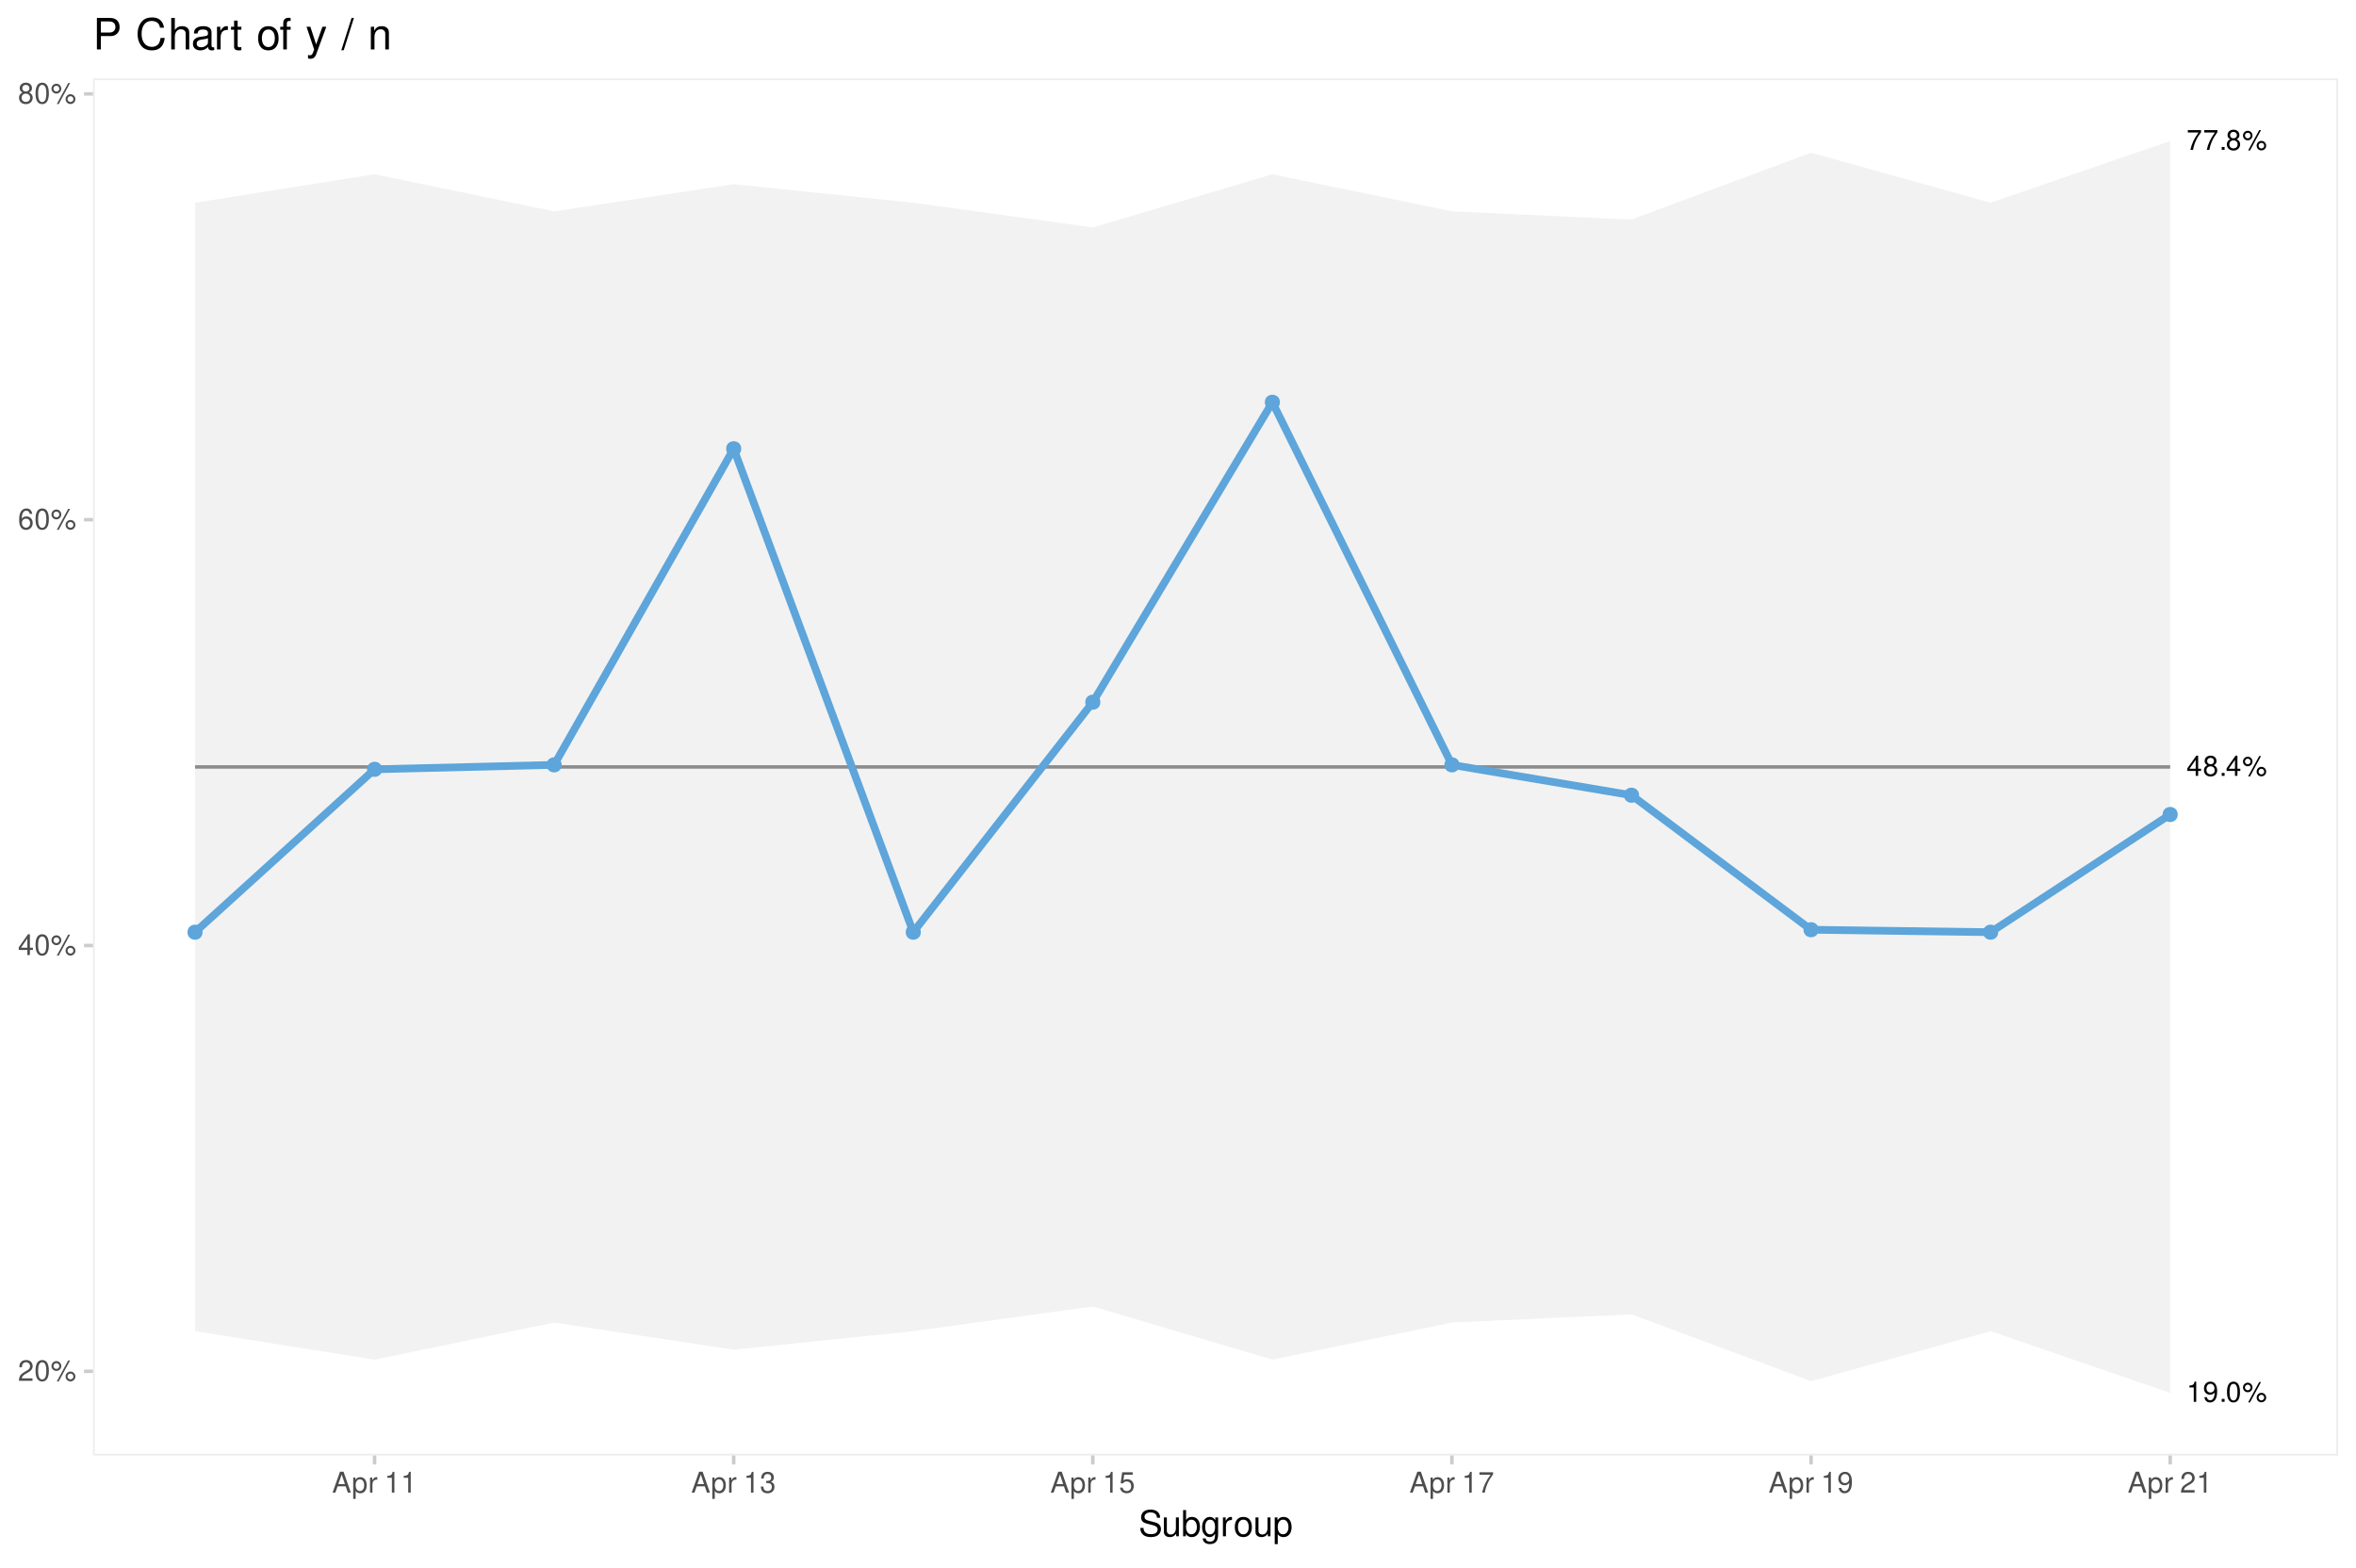
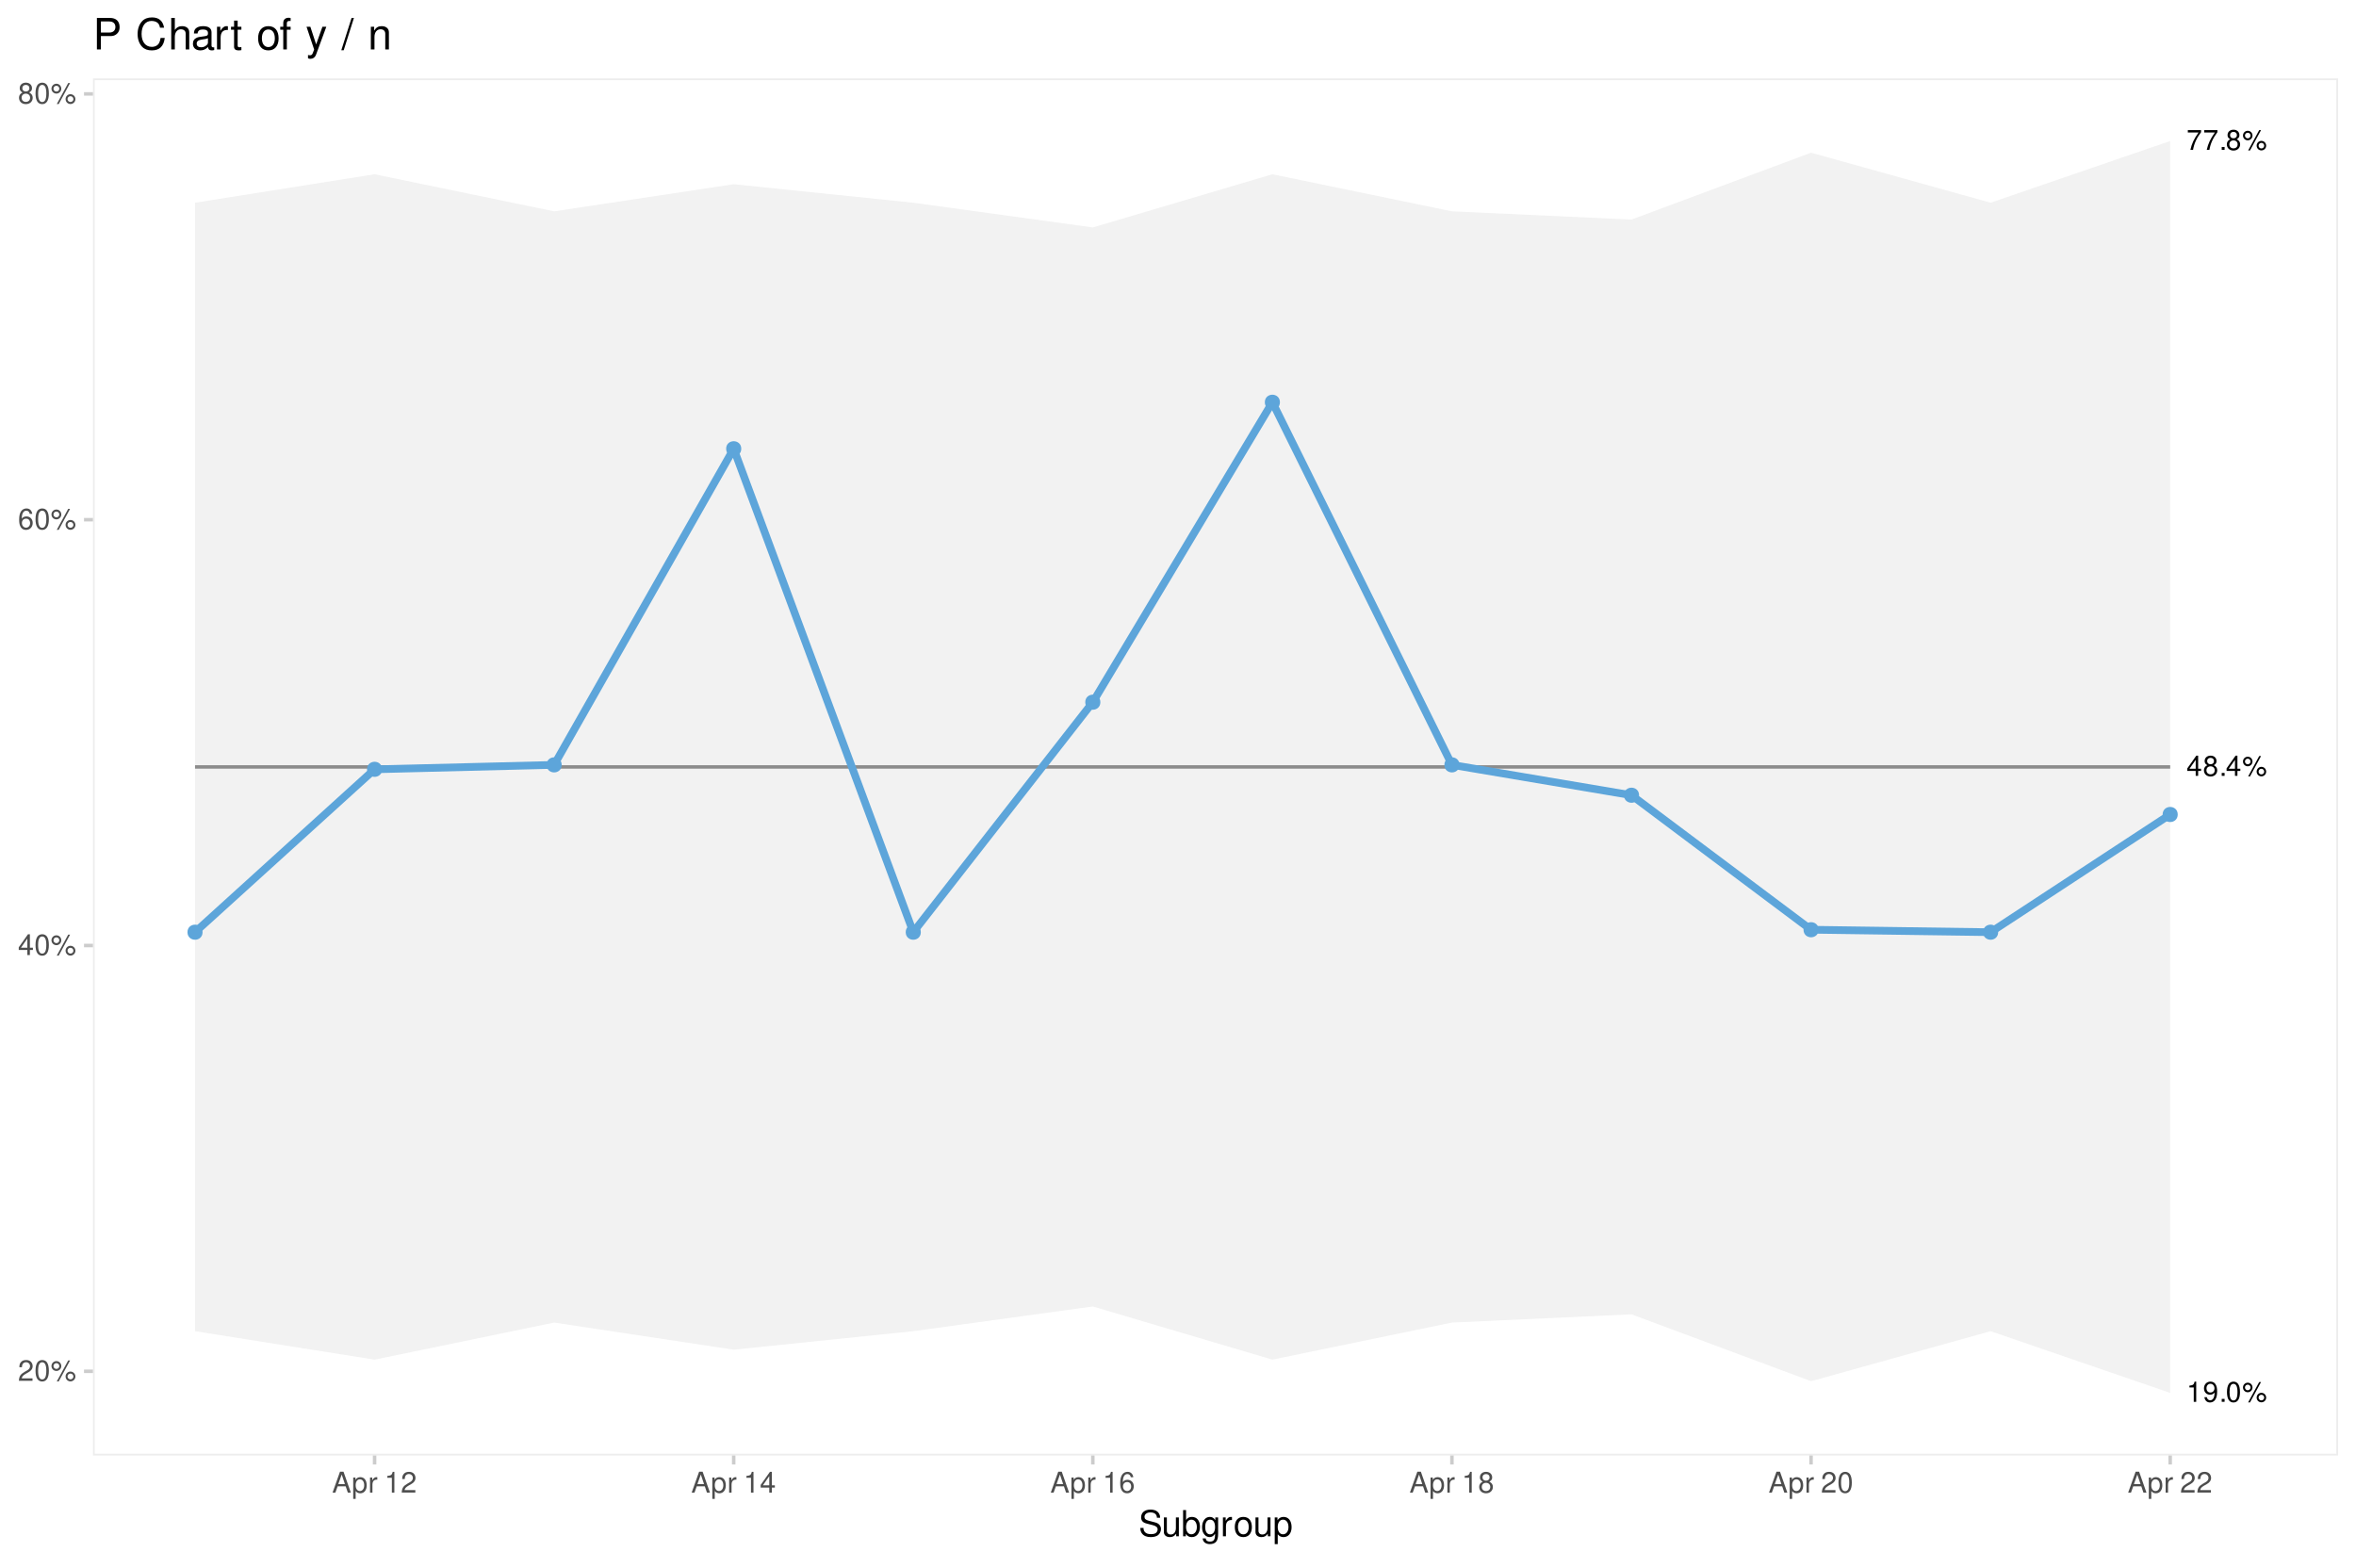
<svg xmlns="http://www.w3.org/2000/svg" xmlns:xlink="http://www.w3.org/1999/xlink" width="720pt" height="479pt" viewBox="0 0 720 479">
  <defs>
    <g>
      <g id="glyph-0-0">
        <path d="M 2.203 -4.391 L 2.203 0 L 2.953 0 L 2.953 -6.172 L 2.469 -6.172 C 2.203 -5.219 2.031 -5.094 0.875 -4.938 L 0.875 -4.391 Z M 2.203 -4.391 " />
      </g>
      <g id="glyph-0-1">
        <path d="M 0.453 -1.406 C 0.594 -0.406 1.25 0.203 2.172 0.203 C 2.844 0.203 3.438 -0.125 3.797 -0.688 C 4.172 -1.281 4.344 -2.031 4.344 -3.156 C 4.344 -4.203 4.188 -4.859 3.828 -5.406 C 3.5 -5.906 2.969 -6.172 2.297 -6.172 C 1.156 -6.172 0.328 -5.312 0.328 -4.109 C 0.328 -2.984 1.094 -2.172 2.188 -2.172 C 2.75 -2.172 3.188 -2.375 3.562 -2.844 C 3.562 -1.312 3.078 -0.469 2.219 -0.469 C 1.688 -0.469 1.328 -0.812 1.203 -1.406 Z M 2.297 -5.516 C 3 -5.516 3.531 -4.922 3.531 -4.125 C 3.531 -3.375 3.016 -2.844 2.266 -2.844 C 1.547 -2.844 1.094 -3.359 1.094 -4.172 C 1.094 -4.953 1.594 -5.516 2.297 -5.516 Z M 2.297 -5.516 " />
      </g>
      <g id="glyph-0-2">
        <path d="M 1.625 -0.891 L 0.75 -0.891 L 0.75 0 L 1.625 0 Z M 1.625 -0.891 " />
      </g>
      <g id="glyph-0-3">
        <path d="M 2.344 -6.172 C 1.781 -6.172 1.266 -5.906 0.953 -5.5 C 0.562 -4.953 0.359 -4.125 0.359 -2.984 C 0.359 -0.906 1.047 0.203 2.344 0.203 C 3.625 0.203 4.328 -0.906 4.328 -2.938 C 4.328 -4.125 4.141 -4.938 3.734 -5.5 C 3.422 -5.922 2.922 -6.172 2.344 -6.172 Z M 2.344 -5.5 C 3.156 -5.5 3.562 -4.672 3.562 -3 C 3.562 -1.25 3.172 -0.422 2.328 -0.422 C 1.531 -0.422 1.141 -1.281 1.141 -2.984 C 1.141 -4.672 1.531 -5.5 2.344 -5.5 Z M 2.344 -5.5 " />
      </g>
      <g id="glyph-0-4">
        <path d="M 1.703 -5.844 C 0.891 -5.844 0.25 -5.188 0.25 -4.391 C 0.25 -3.578 0.891 -2.922 1.703 -2.922 C 2.5 -2.922 3.156 -3.578 3.156 -4.375 C 3.156 -5.203 2.516 -5.844 1.703 -5.844 Z M 1.703 -5.25 C 2.188 -5.25 2.562 -4.859 2.562 -4.375 C 2.562 -3.906 2.172 -3.531 1.703 -3.531 C 1.234 -3.531 0.844 -3.906 0.844 -4.391 C 0.844 -4.859 1.219 -5.25 1.703 -5.25 Z M 5.203 -6.047 L 1.828 0.172 L 2.391 0.172 L 5.766 -6.047 Z M 5.875 -2.75 C 5.062 -2.75 4.422 -2.094 4.422 -1.297 C 4.422 -0.484 5.062 0.156 5.875 0.156 C 6.672 0.156 7.328 -0.484 7.328 -1.281 C 7.328 -2.094 6.688 -2.75 5.875 -2.75 Z M 5.875 -2.156 C 6.359 -2.156 6.734 -1.766 6.734 -1.281 C 6.734 -0.812 6.344 -0.438 5.875 -0.438 C 5.391 -0.438 5.016 -0.812 5.016 -1.297 C 5.016 -1.766 5.391 -2.156 5.875 -2.156 Z M 5.875 -2.156 " />
      </g>
      <g id="glyph-0-5">
        <path d="M 4.438 -6.047 L 0.391 -6.047 L 0.391 -5.312 L 3.656 -5.312 C 2.219 -3.25 1.625 -1.984 1.172 0 L 1.984 0 C 2.312 -1.938 3.078 -3.594 4.438 -5.422 Z M 4.438 -6.047 " />
      </g>
      <g id="glyph-0-6">
        <path d="M 3.328 -3.25 C 3.969 -3.641 4.156 -3.938 4.156 -4.516 C 4.156 -5.5 3.422 -6.172 2.344 -6.172 C 1.281 -6.172 0.531 -5.5 0.531 -4.531 C 0.531 -3.938 0.719 -3.641 1.344 -3.25 C 0.656 -2.906 0.312 -2.391 0.312 -1.719 C 0.312 -0.594 1.141 0.203 2.344 0.203 C 3.547 0.203 4.375 -0.594 4.375 -1.719 C 4.375 -2.391 4.031 -2.906 3.328 -3.25 Z M 2.344 -5.5 C 2.984 -5.5 3.391 -5.125 3.391 -4.5 C 3.391 -3.922 2.984 -3.547 2.344 -3.547 C 1.703 -3.547 1.297 -3.922 1.297 -4.516 C 1.297 -5.125 1.703 -5.5 2.344 -5.5 Z M 2.344 -2.906 C 3.094 -2.906 3.609 -2.422 3.609 -1.703 C 3.609 -0.953 3.109 -0.469 2.328 -0.469 C 1.594 -0.469 1.078 -0.969 1.078 -1.688 C 1.078 -2.422 1.594 -2.906 2.344 -2.906 Z M 2.344 -2.906 " />
      </g>
      <g id="glyph-0-7">
        <path d="M 2.797 -1.5 L 2.797 0 L 3.547 0 L 3.547 -1.5 L 4.438 -1.5 L 4.438 -2.172 L 3.547 -2.172 L 3.547 -6.172 L 2.984 -6.172 L 0.234 -2.281 L 0.234 -1.5 Z M 2.797 -2.172 L 0.891 -2.172 L 2.797 -4.891 Z M 2.797 -2.172 " />
      </g>
      <g id="glyph-1-0">
        <path d="M 4.453 -0.766 L 1.172 -0.766 C 1.25 -1.297 1.531 -1.625 2.297 -2.094 L 3.172 -2.594 C 4.047 -3.062 4.5 -3.719 4.5 -4.5 C 4.5 -5.031 4.281 -5.531 3.922 -5.875 C 3.547 -6.203 3.094 -6.359 2.5 -6.359 C 1.703 -6.359 1.125 -6.078 0.781 -5.531 C 0.547 -5.203 0.453 -4.797 0.438 -4.156 L 1.219 -4.156 C 1.234 -4.594 1.297 -4.844 1.406 -5.062 C 1.594 -5.438 2 -5.688 2.469 -5.688 C 3.172 -5.688 3.703 -5.172 3.703 -4.484 C 3.703 -3.969 3.406 -3.531 2.859 -3.219 L 2.047 -2.75 C 0.75 -2 0.375 -1.406 0.297 -0.016 L 4.453 -0.016 Z M 4.453 -0.766 " />
      </g>
      <g id="glyph-1-1">
        <path d="M 2.422 -6.359 C 1.844 -6.359 1.312 -6.094 0.984 -5.672 C 0.578 -5.109 0.375 -4.25 0.375 -3.078 C 0.375 -0.938 1.078 0.203 2.422 0.203 C 3.734 0.203 4.453 -0.938 4.453 -3.031 C 4.453 -4.25 4.266 -5.078 3.859 -5.672 C 3.531 -6.109 3.016 -6.359 2.422 -6.359 Z M 2.422 -5.672 C 3.25 -5.672 3.672 -4.828 3.672 -3.094 C 3.672 -1.281 3.266 -0.438 2.406 -0.438 C 1.578 -0.438 1.172 -1.312 1.172 -3.062 C 1.172 -4.828 1.578 -5.672 2.422 -5.672 Z M 2.422 -5.672 " />
      </g>
      <g id="glyph-1-2">
        <path d="M 1.75 -6.031 C 0.922 -6.031 0.25 -5.344 0.25 -4.516 C 0.25 -3.688 0.922 -3.016 1.766 -3.016 C 2.578 -3.016 3.25 -3.688 3.25 -4.5 C 3.25 -5.359 2.594 -6.031 1.75 -6.031 Z M 1.75 -5.406 C 2.25 -5.406 2.641 -5.016 2.641 -4.516 C 2.641 -4.031 2.25 -3.641 1.766 -3.641 C 1.266 -3.641 0.859 -4.031 0.859 -4.516 C 0.859 -5.016 1.266 -5.406 1.75 -5.406 Z M 5.359 -6.234 L 1.875 0.172 L 2.469 0.172 L 5.938 -6.234 Z M 6.047 -2.828 C 5.219 -2.828 4.562 -2.156 4.562 -1.344 C 4.562 -0.5 5.219 0.172 6.062 0.172 C 6.875 0.172 7.562 -0.5 7.562 -1.312 C 7.562 -2.156 6.891 -2.828 6.047 -2.828 Z M 6.047 -2.219 C 6.547 -2.219 6.953 -1.828 6.953 -1.312 C 6.953 -0.844 6.547 -0.453 6.062 -0.453 C 5.562 -0.453 5.156 -0.844 5.156 -1.344 C 5.156 -1.828 5.562 -2.219 6.047 -2.219 Z M 6.047 -2.219 " />
      </g>
      <g id="glyph-1-3">
        <path d="M 2.875 -1.547 L 2.875 0 L 3.656 0 L 3.656 -1.547 L 4.578 -1.547 L 4.578 -2.234 L 3.656 -2.234 L 3.656 -6.359 L 3.078 -6.359 L 0.25 -2.359 L 0.25 -1.547 Z M 2.875 -2.234 L 0.922 -2.234 L 2.875 -5.047 Z M 2.875 -2.234 " />
      </g>
      <g id="glyph-1-4">
        <path d="M 4.375 -4.703 C 4.234 -5.75 3.562 -6.359 2.609 -6.359 C 1.922 -6.359 1.312 -6.031 0.938 -5.453 C 0.547 -4.828 0.375 -4.062 0.375 -2.906 C 0.375 -1.828 0.531 -1.156 0.906 -0.594 C 1.234 -0.078 1.781 0.203 2.469 0.203 C 3.656 0.203 4.516 -0.688 4.516 -1.922 C 4.516 -3.094 3.719 -3.922 2.609 -3.922 C 1.984 -3.922 1.5 -3.688 1.172 -3.234 C 1.172 -4.797 1.672 -5.672 2.562 -5.672 C 3.109 -5.672 3.484 -5.328 3.609 -4.703 Z M 2.5 -3.234 C 3.25 -3.234 3.719 -2.703 3.719 -1.859 C 3.719 -1.062 3.188 -0.484 2.484 -0.484 C 1.766 -0.484 1.219 -1.094 1.219 -1.906 C 1.219 -2.688 1.734 -3.234 2.5 -3.234 Z M 2.5 -3.234 " />
      </g>
      <g id="glyph-1-5">
        <path d="M 3.438 -3.359 C 4.094 -3.75 4.297 -4.062 4.297 -4.656 C 4.297 -5.672 3.531 -6.359 2.422 -6.359 C 1.312 -6.359 0.547 -5.672 0.547 -4.672 C 0.547 -4.062 0.75 -3.75 1.391 -3.359 C 0.672 -2.984 0.328 -2.469 0.328 -1.766 C 0.328 -0.609 1.172 0.203 2.422 0.203 C 3.656 0.203 4.516 -0.609 4.516 -1.766 C 4.516 -2.469 4.156 -2.984 3.438 -3.359 Z M 2.422 -5.672 C 3.078 -5.672 3.5 -5.281 3.5 -4.641 C 3.5 -4.047 3.062 -3.656 2.422 -3.656 C 1.766 -3.656 1.344 -4.047 1.344 -4.656 C 1.344 -5.281 1.766 -5.672 2.422 -5.672 Z M 2.422 -3 C 3.188 -3 3.719 -2.484 3.719 -1.75 C 3.719 -0.984 3.203 -0.484 2.406 -0.484 C 1.641 -0.484 1.125 -1 1.125 -1.734 C 1.125 -2.5 1.641 -3 2.422 -3 Z M 2.422 -3 " />
      </g>
      <g id="glyph-1-6">
        <path d="M 4.172 -1.922 L 4.828 0 L 5.75 0 L 3.5 -6.406 L 2.438 -6.406 L 0.156 0 L 1.016 0 L 1.703 -1.922 Z M 3.938 -2.609 L 1.906 -2.609 L 2.953 -5.531 Z M 3.938 -2.609 " />
      </g>
      <g id="glyph-1-7">
        <path d="M 0.469 1.922 L 1.219 1.922 L 1.219 -0.484 C 1.594 -0.016 2.031 0.203 2.625 0.203 C 3.828 0.203 4.594 -0.75 4.594 -2.219 C 4.594 -3.781 3.844 -4.734 2.625 -4.734 C 2 -4.734 1.5 -4.453 1.156 -3.922 L 1.156 -4.609 L 0.469 -4.609 Z M 2.5 -4.062 C 3.312 -4.062 3.828 -3.344 3.828 -2.25 C 3.828 -1.203 3.297 -0.484 2.5 -0.484 C 1.719 -0.484 1.219 -1.188 1.219 -2.266 C 1.219 -3.359 1.719 -4.062 2.5 -4.062 Z M 2.5 -4.062 " />
      </g>
      <g id="glyph-1-8">
        <path d="M 0.609 -4.609 L 0.609 0 L 1.344 0 L 1.344 -2.391 C 1.359 -3.5 1.812 -4 2.828 -3.969 L 2.828 -4.719 C 2.703 -4.734 2.625 -4.734 2.547 -4.734 C 2.062 -4.734 1.703 -4.453 1.281 -3.781 L 1.281 -4.609 Z M 0.609 -4.609 " />
      </g>
      <g id="glyph-1-9">
</g>
      <g id="glyph-1-10">
        <path d="M 2.281 -4.531 L 2.281 0 L 3.047 0 L 3.047 -6.359 L 2.547 -6.359 C 2.266 -5.391 2.094 -5.25 0.891 -5.094 L 0.891 -4.531 Z M 2.281 -4.531 " />
-       </g>
-       <g id="glyph-1-11">
-         <path d="M 1.938 -2.922 L 2.359 -2.922 C 3.203 -2.922 3.656 -2.531 3.656 -1.766 C 3.656 -0.969 3.172 -0.484 2.375 -0.484 C 1.516 -0.484 1.109 -0.922 1.062 -1.844 L 0.281 -1.844 C 0.312 -1.344 0.406 -1 0.547 -0.719 C 0.875 -0.109 1.484 0.203 2.344 0.203 C 3.625 0.203 4.453 -0.578 4.453 -1.781 C 4.453 -2.594 4.141 -3.031 3.391 -3.297 C 3.969 -3.531 4.266 -3.969 4.266 -4.609 C 4.266 -5.703 3.547 -6.359 2.359 -6.359 C 1.109 -6.359 0.438 -5.656 0.406 -4.312 L 1.188 -4.312 C 1.203 -4.703 1.234 -4.922 1.328 -5.109 C 1.5 -5.469 1.891 -5.688 2.375 -5.688 C 3.062 -5.688 3.469 -5.266 3.469 -4.578 C 3.469 -4.141 3.312 -3.859 2.969 -3.719 C 2.766 -3.625 2.484 -3.594 1.938 -3.578 Z M 1.938 -2.922 " />
-       </g>
-       <g id="glyph-1-12">
-         <path d="M 4.188 -6.234 L 0.969 -6.234 L 0.5 -2.844 L 1.219 -2.844 C 1.578 -3.266 1.875 -3.422 2.359 -3.422 C 3.203 -3.422 3.719 -2.844 3.719 -1.922 C 3.719 -1.031 3.203 -0.484 2.359 -0.484 C 1.688 -0.484 1.266 -0.828 1.078 -1.531 L 0.312 -1.531 C 0.406 -1.016 0.5 -0.781 0.688 -0.547 C 1.031 -0.078 1.672 0.203 2.375 0.203 C 3.641 0.203 4.516 -0.719 4.516 -2.031 C 4.516 -3.266 3.688 -4.109 2.5 -4.109 C 2.062 -4.109 1.703 -4 1.344 -3.734 L 1.594 -5.469 L 4.188 -5.469 Z M 4.188 -6.234 " />
-       </g>
-       <g id="glyph-1-13">
-         <path d="M 4.578 -6.234 L 0.406 -6.234 L 0.406 -5.469 L 3.781 -5.469 C 2.281 -3.359 1.688 -2.047 1.219 0 L 2.047 0 C 2.391 -2 3.172 -3.719 4.578 -5.594 Z M 4.578 -6.234 " />
-       </g>
-       <g id="glyph-1-14">
-         <path d="M 0.469 -1.453 C 0.609 -0.406 1.281 0.203 2.234 0.203 C 2.922 0.203 3.547 -0.125 3.922 -0.703 C 4.297 -1.328 4.484 -2.109 4.484 -3.25 C 4.484 -4.328 4.312 -5 3.953 -5.562 C 3.609 -6.094 3.062 -6.359 2.375 -6.359 C 1.188 -6.359 0.328 -5.469 0.328 -4.234 C 0.328 -3.062 1.125 -2.25 2.25 -2.25 C 2.844 -2.25 3.281 -2.453 3.672 -2.938 C 3.672 -1.359 3.172 -0.484 2.281 -0.484 C 1.734 -0.484 1.359 -0.828 1.234 -1.453 Z M 2.359 -5.688 C 3.094 -5.688 3.641 -5.078 3.641 -4.25 C 3.641 -3.469 3.109 -2.922 2.344 -2.922 C 1.594 -2.922 1.125 -3.453 1.125 -4.297 C 1.125 -5.109 1.641 -5.688 2.359 -5.688 Z M 2.359 -5.688 " />
      </g>
      <g id="glyph-2-0">
        <path d="M 6.562 -5.672 C 6.562 -6.219 6.516 -6.375 6.344 -6.75 C 5.906 -7.672 4.969 -8.156 3.625 -8.156 C 1.859 -8.156 0.766 -7.25 0.766 -5.797 C 0.766 -4.812 1.281 -4.203 2.344 -3.922 L 4.328 -3.406 C 5.359 -3.141 5.812 -2.734 5.812 -2.094 C 5.812 -1.672 5.578 -1.234 5.234 -0.984 C 4.922 -0.766 4.406 -0.656 3.766 -0.656 C 2.875 -0.656 2.297 -0.859 1.906 -1.312 C 1.609 -1.672 1.484 -2.062 1.5 -2.547 L 0.531 -2.547 C 0.531 -1.812 0.688 -1.328 1 -0.891 C 1.547 -0.125 2.469 0.25 3.703 0.25 C 4.656 0.25 5.438 0.031 5.953 -0.359 C 6.484 -0.797 6.828 -1.5 6.828 -2.203 C 6.828 -3.188 6.219 -3.922 5.125 -4.219 L 3.109 -4.75 C 2.141 -5.016 1.797 -5.328 1.797 -5.938 C 1.797 -6.75 2.516 -7.297 3.594 -7.297 C 4.859 -7.297 5.578 -6.719 5.594 -5.672 Z M 6.562 -5.672 " />
      </g>
      <g id="glyph-2-1">
        <path d="M 5.297 0 L 5.297 -5.766 L 4.391 -5.766 L 4.391 -2.5 C 4.391 -1.312 3.766 -0.547 2.812 -0.547 C 2.094 -0.547 1.625 -0.984 1.625 -1.688 L 1.625 -5.766 L 0.719 -5.766 L 0.719 -1.312 C 0.719 -0.359 1.438 0.25 2.547 0.25 C 3.406 0.25 3.938 -0.047 4.484 -0.797 L 4.484 0 Z M 5.297 0 " />
      </g>
      <g id="glyph-2-2">
        <path d="M 0.594 -8.016 L 0.594 0 L 1.422 0 L 1.422 -0.734 C 1.859 -0.062 2.438 0.25 3.25 0.25 C 4.766 0.25 5.75 -0.984 5.75 -2.906 C 5.75 -4.781 4.812 -5.922 3.281 -5.922 C 2.5 -5.922 1.938 -5.625 1.5 -4.984 L 1.5 -8.016 Z M 3.109 -5.078 C 4.141 -5.078 4.797 -4.188 4.797 -2.812 C 4.797 -1.5 4.109 -0.609 3.109 -0.609 C 2.141 -0.609 1.5 -1.484 1.5 -2.844 C 1.5 -4.188 2.141 -5.078 3.109 -5.078 Z M 3.109 -5.078 " />
      </g>
      <g id="glyph-2-3">
        <path d="M 4.438 -5.766 L 4.438 -4.922 C 3.984 -5.625 3.469 -5.922 2.75 -5.922 C 1.359 -5.922 0.391 -4.625 0.391 -2.781 C 0.391 -1.812 0.609 -1.109 1.109 -0.531 C 1.547 -0.016 2.094 0.25 2.688 0.25 C 3.375 0.25 3.875 -0.062 4.359 -0.781 L 4.359 -0.484 C 4.359 1.062 3.922 1.625 2.781 1.625 C 2 1.625 1.594 1.312 1.5 0.656 L 0.578 0.656 C 0.656 1.734 1.5 2.391 2.766 2.391 C 3.609 2.391 4.312 2.125 4.688 1.656 C 5.125 1.125 5.297 0.406 5.297 -0.953 L 5.297 -5.766 Z M 2.844 -5.078 C 3.812 -5.078 4.359 -4.266 4.359 -2.812 C 4.359 -1.406 3.797 -0.594 2.844 -0.594 C 1.891 -0.594 1.344 -1.422 1.344 -2.844 C 1.344 -4.25 1.891 -5.078 2.844 -5.078 Z M 2.844 -5.078 " />
      </g>
      <g id="glyph-2-4">
        <path d="M 0.766 -5.766 L 0.766 0 L 1.688 0 L 1.688 -2.984 C 1.688 -4.375 2.266 -5 3.531 -4.969 L 3.531 -5.891 C 3.375 -5.922 3.281 -5.922 3.172 -5.922 C 2.578 -5.922 2.141 -5.578 1.609 -4.719 L 1.609 -5.766 Z M 0.766 -5.766 " />
      </g>
      <g id="glyph-2-5">
        <path d="M 2.984 -5.922 C 1.359 -5.922 0.391 -4.781 0.391 -2.844 C 0.391 -0.891 1.359 0.25 3 0.25 C 4.625 0.25 5.609 -0.906 5.609 -2.797 C 5.609 -4.797 4.656 -5.922 2.984 -5.922 Z M 3 -5.078 C 4.031 -5.078 4.656 -4.234 4.656 -2.812 C 4.656 -1.438 4.016 -0.594 3 -0.594 C 1.984 -0.594 1.359 -1.438 1.359 -2.844 C 1.359 -4.234 1.984 -5.078 3 -5.078 Z M 3 -5.078 " />
      </g>
      <g id="glyph-2-6">
        <path d="M 0.594 2.391 L 1.516 2.391 L 1.516 -0.609 C 2 -0.016 2.547 0.25 3.281 0.25 C 4.781 0.25 5.75 -0.953 5.75 -2.781 C 5.75 -4.719 4.812 -5.922 3.281 -5.922 C 2.5 -5.922 1.875 -5.578 1.438 -4.891 L 1.438 -5.766 L 0.594 -5.766 Z M 3.125 -5.078 C 4.141 -5.078 4.797 -4.188 4.797 -2.812 C 4.797 -1.5 4.125 -0.609 3.125 -0.609 C 2.141 -0.609 1.516 -1.484 1.516 -2.844 C 1.516 -4.188 2.141 -5.078 3.125 -5.078 Z M 3.125 -5.078 " />
      </g>
      <g id="glyph-3-0">
        <path d="M 2.422 -4.078 L 5.453 -4.078 C 6.203 -4.078 6.797 -4.297 7.312 -4.766 C 7.891 -5.297 8.141 -5.922 8.141 -6.797 C 8.141 -8.609 7.078 -9.625 5.172 -9.625 L 1.203 -9.625 L 1.203 0 L 2.422 0 Z M 2.422 -5.156 L 2.422 -8.547 L 4.984 -8.547 C 6.172 -8.547 6.859 -7.906 6.859 -6.859 C 6.859 -5.797 6.172 -5.156 4.984 -5.156 Z M 2.422 -5.156 " />
      </g>
      <g id="glyph-3-1">
</g>
      <g id="glyph-3-2">
        <path d="M 8.734 -6.641 C 8.359 -8.75 7.141 -9.781 5.031 -9.781 C 3.734 -9.781 2.688 -9.375 1.984 -8.578 C 1.109 -7.625 0.641 -6.266 0.641 -4.703 C 0.641 -3.109 1.125 -1.75 2.016 -0.812 C 2.766 -0.047 3.719 0.297 4.984 0.297 C 7.328 0.297 8.641 -0.969 8.938 -3.516 L 7.672 -3.516 C 7.562 -2.859 7.438 -2.406 7.234 -2.016 C 6.844 -1.234 6.016 -0.781 4.984 -0.781 C 3.078 -0.781 1.859 -2.312 1.859 -4.719 C 1.859 -7.188 3.016 -8.703 4.891 -8.703 C 5.672 -8.703 6.391 -8.469 6.781 -8.094 C 7.141 -7.766 7.344 -7.375 7.484 -6.641 Z M 8.734 -6.641 " />
      </g>
      <g id="glyph-3-3">
        <path d="M 0.922 -9.625 L 0.922 0 L 2.016 0 L 2.016 -3.812 C 2.016 -5.234 2.766 -6.156 3.891 -6.156 C 4.266 -6.156 4.609 -6.047 4.875 -5.844 C 5.188 -5.609 5.328 -5.281 5.328 -4.797 L 5.328 0 L 6.422 0 L 6.422 -5.234 C 6.422 -6.391 5.578 -7.109 4.234 -7.109 C 3.266 -7.109 2.672 -6.812 2.016 -5.969 L 2.016 -9.625 Z M 0.922 -9.625 " />
      </g>
      <g id="glyph-3-4">
        <path d="M 7.062 -0.641 C 6.938 -0.625 6.891 -0.625 6.828 -0.625 C 6.438 -0.625 6.234 -0.812 6.234 -1.156 L 6.234 -5.234 C 6.234 -6.453 5.328 -7.109 3.625 -7.109 C 2.609 -7.109 1.812 -6.828 1.328 -6.312 C 1.016 -5.953 0.891 -5.562 0.859 -4.875 L 1.969 -4.875 C 2.062 -5.719 2.562 -6.094 3.594 -6.094 C 4.594 -6.094 5.141 -5.734 5.141 -5.062 L 5.141 -4.781 C 5.125 -4.297 4.891 -4.125 3.984 -4.016 C 2.422 -3.812 2.188 -3.766 1.766 -3.594 C 0.969 -3.25 0.547 -2.641 0.547 -1.75 C 0.547 -0.484 1.422 0.297 2.828 0.297 C 3.703 0.297 4.391 0 5.172 -0.719 C 5.25 0 5.594 0.297 6.312 0.297 C 6.547 0.297 6.688 0.281 7.062 0.188 Z M 5.141 -2.172 C 5.141 -1.812 5.031 -1.578 4.703 -1.281 C 4.25 -0.875 3.703 -0.656 3.062 -0.656 C 2.203 -0.656 1.703 -1.062 1.703 -1.766 C 1.703 -2.5 2.172 -2.859 3.359 -3.031 C 4.547 -3.188 4.766 -3.25 5.141 -3.422 Z M 5.141 -2.172 " />
      </g>
      <g id="glyph-3-5">
        <path d="M 0.906 -6.922 L 0.906 0 L 2.016 0 L 2.016 -3.594 C 2.031 -5.25 2.719 -6 4.234 -5.953 L 4.234 -7.078 C 4.047 -7.109 3.953 -7.109 3.812 -7.109 C 3.109 -7.109 2.562 -6.688 1.922 -5.672 L 1.922 -6.922 Z M 0.906 -6.922 " />
      </g>
      <g id="glyph-3-6">
        <path d="M 3.359 -6.922 L 2.219 -6.922 L 2.219 -8.812 L 1.125 -8.812 L 1.125 -6.922 L 0.188 -6.922 L 0.188 -6.016 L 1.125 -6.016 L 1.125 -0.797 C 1.125 -0.078 1.594 0.297 2.453 0.297 C 2.75 0.297 2.984 0.281 3.359 0.219 L 3.359 -0.719 C 3.188 -0.672 3.047 -0.656 2.828 -0.656 C 2.344 -0.656 2.219 -0.797 2.219 -1.281 L 2.219 -6.016 L 3.359 -6.016 Z M 3.359 -6.922 " />
      </g>
      <g id="glyph-3-7">
        <path d="M 3.594 -7.109 C 1.641 -7.109 0.469 -5.734 0.469 -3.406 C 0.469 -1.062 1.641 0.297 3.609 0.297 C 5.562 0.297 6.734 -1.078 6.734 -3.359 C 6.734 -5.75 5.594 -7.109 3.594 -7.109 Z M 3.609 -6.094 C 4.844 -6.094 5.578 -5.078 5.578 -3.359 C 5.578 -1.734 4.812 -0.719 3.609 -0.719 C 2.375 -0.719 1.625 -1.734 1.625 -3.406 C 1.625 -5.078 2.375 -6.094 3.609 -6.094 Z M 3.609 -6.094 " />
      </g>
      <g id="glyph-3-8">
        <path d="M 3.406 -6.922 L 2.25 -6.922 L 2.25 -8 C 2.25 -8.469 2.516 -8.703 3.031 -8.703 C 3.109 -8.703 3.156 -8.703 3.406 -8.688 L 3.406 -9.594 C 3.156 -9.656 3.016 -9.672 2.781 -9.672 C 1.766 -9.672 1.156 -9.078 1.156 -8.094 L 1.156 -6.922 L 0.234 -6.922 L 0.234 -6.016 L 1.156 -6.016 L 1.156 0 L 2.25 0 L 2.25 -6.016 L 3.406 -6.016 Z M 3.406 -6.922 " />
      </g>
      <g id="glyph-3-9">
        <path d="M 5.125 -6.922 L 3.203 -1.531 L 1.438 -6.922 L 0.266 -6.922 L 2.594 0.031 L 2.172 1.125 C 2 1.609 1.75 1.797 1.297 1.797 C 1.109 1.797 0.953 1.766 0.719 1.719 L 0.719 2.703 C 0.938 2.828 1.156 2.875 1.453 2.875 C 1.812 2.875 2.188 2.766 2.484 2.547 C 2.828 2.297 3.031 2 3.234 1.453 L 6.312 -6.922 Z M 5.125 -6.922 " />
      </g>
      <g id="glyph-3-10">
        <path d="M 3.031 -9.625 L -0.109 0.266 L 0.625 0.266 L 3.75 -9.625 Z M 3.031 -9.625 " />
      </g>
      <g id="glyph-3-11">
        <path d="M 0.922 -6.922 L 0.922 0 L 2.031 0 L 2.031 -3.812 C 2.031 -5.234 2.766 -6.156 3.906 -6.156 C 4.781 -6.156 5.328 -5.625 5.328 -4.797 L 5.328 0 L 6.438 0 L 6.438 -5.234 C 6.438 -6.375 5.578 -7.109 4.234 -7.109 C 3.203 -7.109 2.547 -6.719 1.938 -5.75 L 1.938 -6.922 Z M 0.922 -6.922 " />
      </g>
    </g>
    <clipPath id="clip-0">
      <path clip-rule="nonzero" d="M 28.41 23.957 L 714.52 23.957 L 714.52 444.848 L 28.41 444.848 Z M 28.41 23.957 " />
    </clipPath>
    <clipPath id="clip-1">
      <path clip-rule="nonzero" d="M 28.41 23.957 L 714.52 23.957 L 714.52 444.848 L 28.41 444.848 Z M 28.41 23.957 " />
    </clipPath>
  </defs>
  <rect x="-72" y="-47.9" width="864" height="574.8" fill="rgb(100%, 100%, 100%)" fill-opacity="1" />
  <rect x="-72" y="-47.9" width="864" height="574.8" fill="rgb(100%, 100%, 100%)" fill-opacity="1" />
  <path fill="none" stroke-width="1.067" stroke-linecap="round" stroke-linejoin="round" stroke="rgb(100%, 100%, 100%)" stroke-opacity="1" stroke-miterlimit="10" d="M 0 479 L 720 479 L 720 0 L 0 0 Z M 0 479 " />
  <g clip-path="url(#clip-0)">
    <path fill-rule="nonzero" fill="rgb(100%, 100%, 100%)" fill-opacity="1" d="M 28.41 444.848 L 714.52 444.848 L 714.52 23.957 L 28.41 23.957 Z M 28.41 444.848 " />
  </g>
  <path fill-rule="nonzero" fill="rgb(87.059%, 87.059%, 87.059%)" fill-opacity="0.4" d="M 59.598 61.957 L 114.473 53.258 L 169.348 64.59 L 224.219 56.301 L 279.094 61.957 L 333.969 69.512 L 388.844 53.258 L 443.715 64.59 L 498.59 67.105 L 553.465 46.668 L 608.34 61.957 L 663.215 43.09 L 663.215 425.719 L 608.34 406.852 L 553.465 422.141 L 498.59 401.703 L 443.715 404.219 L 388.844 415.551 L 333.969 399.297 L 279.094 406.852 L 224.219 412.508 L 169.348 404.219 L 114.473 415.551 L 59.598 406.852 Z M 59.598 61.957 " />
  <path fill="none" stroke-width="1.067" stroke-linecap="butt" stroke-linejoin="round" stroke="rgb(54.902%, 54.902%, 54.902%)" stroke-opacity="1" stroke-miterlimit="10" d="M 59.598 234.402 L 663.215 234.402 " />
  <path fill="none" stroke-width="2.347" stroke-linecap="butt" stroke-linejoin="round" stroke="rgb(36.471%, 64.706%, 85.49%)" stroke-opacity="1" stroke-miterlimit="10" d="M 59.598 284.91 L 114.473 235.129 L 169.348 233.77 L 224.219 137.152 L 279.094 284.91 L 333.969 214.613 L 388.844 122.941 L 443.715 233.77 L 498.59 243.047 L 553.465 284.156 L 608.34 284.91 L 663.215 248.934 " />
  <path fill-rule="nonzero" fill="rgb(36.471%, 64.706%, 85.49%)" fill-opacity="1" stroke-width="0.709" stroke-linecap="round" stroke-linejoin="round" stroke="rgb(36.471%, 64.706%, 85.49%)" stroke-opacity="1" stroke-miterlimit="10" d="M 61.551 284.91 C 61.551 287.516 57.645 287.516 57.645 284.91 C 57.645 282.305 61.551 282.305 61.551 284.91 " />
  <path fill-rule="nonzero" fill="rgb(36.471%, 64.706%, 85.49%)" fill-opacity="1" stroke-width="0.709" stroke-linecap="round" stroke-linejoin="round" stroke="rgb(36.471%, 64.706%, 85.49%)" stroke-opacity="1" stroke-miterlimit="10" d="M 116.426 235.129 C 116.426 237.734 112.516 237.734 112.516 235.129 C 112.516 232.523 116.426 232.523 116.426 235.129 " />
  <path fill-rule="nonzero" fill="rgb(36.471%, 64.706%, 85.49%)" fill-opacity="1" stroke-width="0.709" stroke-linecap="round" stroke-linejoin="round" stroke="rgb(36.471%, 64.706%, 85.49%)" stroke-opacity="1" stroke-miterlimit="10" d="M 171.301 233.77 C 171.301 236.375 167.391 236.375 167.391 233.77 C 167.391 231.16 171.301 231.16 171.301 233.77 " />
  <path fill-rule="nonzero" fill="rgb(36.471%, 64.706%, 85.49%)" fill-opacity="1" stroke-width="0.709" stroke-linecap="round" stroke-linejoin="round" stroke="rgb(36.471%, 64.706%, 85.49%)" stroke-opacity="1" stroke-miterlimit="10" d="M 226.176 137.152 C 226.176 139.758 222.266 139.758 222.266 137.152 C 222.266 134.547 226.176 134.547 226.176 137.152 " />
  <path fill-rule="nonzero" fill="rgb(36.471%, 64.706%, 85.49%)" fill-opacity="1" stroke-width="0.709" stroke-linecap="round" stroke-linejoin="round" stroke="rgb(36.471%, 64.706%, 85.49%)" stroke-opacity="1" stroke-miterlimit="10" d="M 281.051 284.91 C 281.051 287.516 277.141 287.516 277.141 284.91 C 277.141 282.305 281.051 282.305 281.051 284.91 " />
  <path fill-rule="nonzero" fill="rgb(36.471%, 64.706%, 85.49%)" fill-opacity="1" stroke-width="0.709" stroke-linecap="round" stroke-linejoin="round" stroke="rgb(36.471%, 64.706%, 85.49%)" stroke-opacity="1" stroke-miterlimit="10" d="M 335.922 214.613 C 335.922 217.219 332.012 217.219 332.012 214.613 C 332.012 212.008 335.922 212.008 335.922 214.613 " />
  <path fill-rule="nonzero" fill="rgb(36.471%, 64.706%, 85.49%)" fill-opacity="1" stroke-width="0.709" stroke-linecap="round" stroke-linejoin="round" stroke="rgb(36.471%, 64.706%, 85.49%)" stroke-opacity="1" stroke-miterlimit="10" d="M 390.797 122.941 C 390.797 125.547 386.887 125.547 386.887 122.941 C 386.887 120.336 390.797 120.336 390.797 122.941 " />
  <path fill-rule="nonzero" fill="rgb(36.471%, 64.706%, 85.49%)" fill-opacity="1" stroke-width="0.709" stroke-linecap="round" stroke-linejoin="round" stroke="rgb(36.471%, 64.706%, 85.49%)" stroke-opacity="1" stroke-miterlimit="10" d="M 445.672 233.77 C 445.672 236.375 441.762 236.375 441.762 233.77 C 441.762 231.16 445.672 231.16 445.672 233.77 " />
  <path fill-rule="nonzero" fill="rgb(36.471%, 64.706%, 85.49%)" fill-opacity="1" stroke-width="0.709" stroke-linecap="round" stroke-linejoin="round" stroke="rgb(36.471%, 64.706%, 85.49%)" stroke-opacity="1" stroke-miterlimit="10" d="M 500.547 243.047 C 500.547 245.652 496.637 245.652 496.637 243.047 C 496.637 240.441 500.547 240.441 500.547 243.047 " />
  <path fill-rule="nonzero" fill="rgb(36.471%, 64.706%, 85.49%)" fill-opacity="1" stroke-width="0.709" stroke-linecap="round" stroke-linejoin="round" stroke="rgb(36.471%, 64.706%, 85.49%)" stroke-opacity="1" stroke-miterlimit="10" d="M 555.418 284.156 C 555.418 286.766 551.512 286.766 551.512 284.156 C 551.512 281.551 555.418 281.551 555.418 284.156 " />
  <path fill-rule="nonzero" fill="rgb(36.471%, 64.706%, 85.49%)" fill-opacity="1" stroke-width="0.709" stroke-linecap="round" stroke-linejoin="round" stroke="rgb(36.471%, 64.706%, 85.49%)" stroke-opacity="1" stroke-miterlimit="10" d="M 610.293 284.91 C 610.293 287.516 606.383 287.516 606.383 284.91 C 606.383 282.305 610.293 282.305 610.293 284.91 " />
  <path fill-rule="nonzero" fill="rgb(36.471%, 64.706%, 85.49%)" fill-opacity="1" stroke-width="0.709" stroke-linecap="round" stroke-linejoin="round" stroke="rgb(36.471%, 64.706%, 85.49%)" stroke-opacity="1" stroke-miterlimit="10" d="M 665.168 248.934 C 665.168 251.543 661.258 251.543 661.258 248.934 C 661.258 246.328 665.168 246.328 665.168 248.934 " />
  <g fill="rgb(0%, 0%, 0%)" fill-opacity="1">
    <use xlink:href="#glyph-0-0" x="668.215" y="428.44" />
    <use xlink:href="#glyph-0-1" x="673.215" y="428.44" />
    <use xlink:href="#glyph-0-2" x="678.215" y="428.44" />
    <use xlink:href="#glyph-0-3" x="680.215" y="428.44" />
    <use xlink:href="#glyph-0-4" x="685.215" y="428.44" />
  </g>
  <g fill="rgb(0%, 0%, 0%)" fill-opacity="1">
    <use xlink:href="#glyph-0-5" x="668.215" y="45.812" />
    <use xlink:href="#glyph-0-5" x="673.215" y="45.812" />
    <use xlink:href="#glyph-0-2" x="678.215" y="45.812" />
    <use xlink:href="#glyph-0-6" x="680.215" y="45.812" />
    <use xlink:href="#glyph-0-4" x="685.215" y="45.812" />
  </g>
  <g fill="rgb(0%, 0%, 0%)" fill-opacity="1">
    <use xlink:href="#glyph-0-7" x="668.215" y="237.124" />
    <use xlink:href="#glyph-0-6" x="673.215" y="237.124" />
    <use xlink:href="#glyph-0-2" x="678.215" y="237.124" />
    <use xlink:href="#glyph-0-7" x="680.215" y="237.124" />
    <use xlink:href="#glyph-0-4" x="685.215" y="237.124" />
  </g>
  <g clip-path="url(#clip-1)">
    <path fill="none" stroke-width="1.067" stroke-linecap="round" stroke-linejoin="round" stroke="rgb(92.941%, 92.941%, 92.941%)" stroke-opacity="1" stroke-miterlimit="10" d="M 28.41 444.848 L 714.52 444.848 L 714.52 23.957 L 28.41 23.957 Z M 28.41 444.848 " />
  </g>
  <g fill="rgb(30.196%, 30.196%, 30.196%)" fill-opacity="1">
    <use xlink:href="#glyph-1-0" x="5.48" y="422.028" />
    <use xlink:href="#glyph-1-1" x="10.48" y="422.028" />
    <use xlink:href="#glyph-1-2" x="15.48" y="422.028" />
  </g>
  <g fill="rgb(30.196%, 30.196%, 30.196%)" fill-opacity="1">
    <use xlink:href="#glyph-1-3" x="5.48" y="291.892" />
    <use xlink:href="#glyph-1-1" x="10.48" y="291.892" />
    <use xlink:href="#glyph-1-2" x="15.48" y="291.892" />
  </g>
  <g fill="rgb(30.196%, 30.196%, 30.196%)" fill-opacity="1">
    <use xlink:href="#glyph-1-4" x="5.48" y="161.755" />
    <use xlink:href="#glyph-1-1" x="10.48" y="161.755" />
    <use xlink:href="#glyph-1-2" x="15.48" y="161.755" />
  </g>
  <g fill="rgb(30.196%, 30.196%, 30.196%)" fill-opacity="1">
    <use xlink:href="#glyph-1-5" x="5.48" y="31.622" />
    <use xlink:href="#glyph-1-1" x="10.48" y="31.622" />
    <use xlink:href="#glyph-1-2" x="15.48" y="31.622" />
  </g>
  <path fill="none" stroke-width="1.067" stroke-linecap="butt" stroke-linejoin="round" stroke="rgb(80%, 80%, 80%)" stroke-opacity="1" stroke-miterlimit="10" d="M 25.672 419.113 L 28.41 419.113 " />
  <path fill="none" stroke-width="1.067" stroke-linecap="butt" stroke-linejoin="round" stroke="rgb(80%, 80%, 80%)" stroke-opacity="1" stroke-miterlimit="10" d="M 25.672 288.977 L 28.41 288.977 " />
  <path fill="none" stroke-width="1.067" stroke-linecap="butt" stroke-linejoin="round" stroke="rgb(80%, 80%, 80%)" stroke-opacity="1" stroke-miterlimit="10" d="M 25.672 158.84 L 28.41 158.84 " />
  <path fill="none" stroke-width="1.067" stroke-linecap="butt" stroke-linejoin="round" stroke="rgb(80%, 80%, 80%)" stroke-opacity="1" stroke-miterlimit="10" d="M 25.672 28.707 L 28.41 28.707 " />
  <path fill="none" stroke-width="1.067" stroke-linecap="butt" stroke-linejoin="round" stroke="rgb(80%, 80%, 80%)" stroke-opacity="1" stroke-miterlimit="10" d="M 114.473 447.59 L 114.473 444.848 " />
  <path fill="none" stroke-width="1.067" stroke-linecap="butt" stroke-linejoin="round" stroke="rgb(80%, 80%, 80%)" stroke-opacity="1" stroke-miterlimit="10" d="M 224.219 447.59 L 224.219 444.848 " />
  <path fill="none" stroke-width="1.067" stroke-linecap="butt" stroke-linejoin="round" stroke="rgb(80%, 80%, 80%)" stroke-opacity="1" stroke-miterlimit="10" d="M 333.969 447.59 L 333.969 444.848 " />
  <path fill="none" stroke-width="1.067" stroke-linecap="butt" stroke-linejoin="round" stroke="rgb(80%, 80%, 80%)" stroke-opacity="1" stroke-miterlimit="10" d="M 443.715 447.59 L 443.715 444.848 " />
  <path fill="none" stroke-width="1.067" stroke-linecap="butt" stroke-linejoin="round" stroke="rgb(80%, 80%, 80%)" stroke-opacity="1" stroke-miterlimit="10" d="M 553.465 447.59 L 553.465 444.848 " />
  <path fill="none" stroke-width="1.067" stroke-linecap="butt" stroke-linejoin="round" stroke="rgb(80%, 80%, 80%)" stroke-opacity="1" stroke-miterlimit="10" d="M 663.215 447.59 L 663.215 444.848 " />
  <g fill="rgb(30.196%, 30.196%, 30.196%)" fill-opacity="1">
    <use xlink:href="#glyph-1-6" x="101.473" y="456.196" />
    <use xlink:href="#glyph-1-7" x="107.473" y="456.196" />
    <use xlink:href="#glyph-1-8" x="112.473" y="456.196" />
    <use xlink:href="#glyph-1-9" x="115.473" y="456.196" />
    <use xlink:href="#glyph-1-10" x="117.473" y="456.196" />
-     <use xlink:href="#glyph-1-10" x="122.473" y="456.196" />
+     <use xlink:href="#glyph-1-0" x="122.473" y="456.196" />
  </g>
  <g fill="rgb(30.196%, 30.196%, 30.196%)" fill-opacity="1">
    <use xlink:href="#glyph-1-6" x="211.219" y="456.196" />
    <use xlink:href="#glyph-1-7" x="217.219" y="456.196" />
    <use xlink:href="#glyph-1-8" x="222.219" y="456.196" />
    <use xlink:href="#glyph-1-9" x="225.219" y="456.196" />
    <use xlink:href="#glyph-1-10" x="227.219" y="456.196" />
-     <use xlink:href="#glyph-1-11" x="232.219" y="456.196" />
+     <use xlink:href="#glyph-1-3" x="232.219" y="456.196" />
  </g>
  <g fill="rgb(30.196%, 30.196%, 30.196%)" fill-opacity="1">
    <use xlink:href="#glyph-1-6" x="320.969" y="456.196" />
    <use xlink:href="#glyph-1-7" x="326.969" y="456.196" />
    <use xlink:href="#glyph-1-8" x="331.969" y="456.196" />
    <use xlink:href="#glyph-1-9" x="334.969" y="456.196" />
    <use xlink:href="#glyph-1-10" x="336.969" y="456.196" />
-     <use xlink:href="#glyph-1-12" x="341.969" y="456.196" />
+     <use xlink:href="#glyph-1-4" x="341.969" y="456.196" />
  </g>
  <g fill="rgb(30.196%, 30.196%, 30.196%)" fill-opacity="1">
    <use xlink:href="#glyph-1-6" x="430.715" y="456.196" />
    <use xlink:href="#glyph-1-7" x="436.715" y="456.196" />
    <use xlink:href="#glyph-1-8" x="441.715" y="456.196" />
    <use xlink:href="#glyph-1-9" x="444.715" y="456.196" />
    <use xlink:href="#glyph-1-10" x="446.715" y="456.196" />
-     <use xlink:href="#glyph-1-13" x="451.715" y="456.196" />
+     <use xlink:href="#glyph-1-5" x="451.715" y="456.196" />
  </g>
  <g fill="rgb(30.196%, 30.196%, 30.196%)" fill-opacity="1">
    <use xlink:href="#glyph-1-6" x="540.465" y="456.196" />
    <use xlink:href="#glyph-1-7" x="546.465" y="456.196" />
    <use xlink:href="#glyph-1-8" x="551.465" y="456.196" />
    <use xlink:href="#glyph-1-9" x="554.465" y="456.196" />
-     <use xlink:href="#glyph-1-10" x="556.465" y="456.196" />
-     <use xlink:href="#glyph-1-14" x="561.465" y="456.196" />
+     <use xlink:href="#glyph-1-0" x="556.465" y="456.196" />
+     <use xlink:href="#glyph-1-1" x="561.465" y="456.196" />
  </g>
  <g fill="rgb(30.196%, 30.196%, 30.196%)" fill-opacity="1">
    <use xlink:href="#glyph-1-6" x="650.215" y="456.196" />
    <use xlink:href="#glyph-1-7" x="656.215" y="456.196" />
    <use xlink:href="#glyph-1-8" x="661.215" y="456.196" />
    <use xlink:href="#glyph-1-9" x="664.215" y="456.196" />
    <use xlink:href="#glyph-1-0" x="666.215" y="456.196" />
-     <use xlink:href="#glyph-1-10" x="671.215" y="456.196" />
+     <use xlink:href="#glyph-1-0" x="671.215" y="456.196" />
  </g>
  <g fill="rgb(0%, 0%, 0%)" fill-opacity="1">
    <use xlink:href="#glyph-2-0" x="347.965" y="469.538" />
    <use xlink:href="#glyph-2-1" x="354.965" y="469.538" />
    <use xlink:href="#glyph-2-2" x="360.965" y="469.538" />
    <use xlink:href="#glyph-2-3" x="366.965" y="469.538" />
    <use xlink:href="#glyph-2-4" x="372.965" y="469.538" />
    <use xlink:href="#glyph-2-5" x="376.965" y="469.538" />
    <use xlink:href="#glyph-2-1" x="382.965" y="469.538" />
    <use xlink:href="#glyph-2-6" x="388.965" y="469.538" />
  </g>
  <g fill="rgb(0%, 0%, 0%)" fill-opacity="1">
    <use xlink:href="#glyph-3-0" x="28.41" y="15.103" />
    <use xlink:href="#glyph-3-1" x="37.41" y="15.103" />
    <use xlink:href="#glyph-3-2" x="41.41" y="15.103" />
    <use xlink:href="#glyph-3-3" x="51.41" y="15.103" />
    <use xlink:href="#glyph-3-4" x="58.41" y="15.103" />
    <use xlink:href="#glyph-3-5" x="65.41" y="15.103" />
    <use xlink:href="#glyph-3-6" x="70.41" y="15.103" />
    <use xlink:href="#glyph-3-1" x="74.41" y="15.103" />
    <use xlink:href="#glyph-3-7" x="78.41" y="15.103" />
    <use xlink:href="#glyph-3-8" x="85.41" y="15.103" />
    <use xlink:href="#glyph-3-1" x="89.41" y="15.103" />
    <use xlink:href="#glyph-3-9" x="93.41" y="15.103" />
    <use xlink:href="#glyph-3-1" x="100.41" y="15.103" />
    <use xlink:href="#glyph-3-10" x="104.41" y="15.103" />
    <use xlink:href="#glyph-3-1" x="108.41" y="15.103" />
    <use xlink:href="#glyph-3-11" x="112.41" y="15.103" />
  </g>
</svg>
